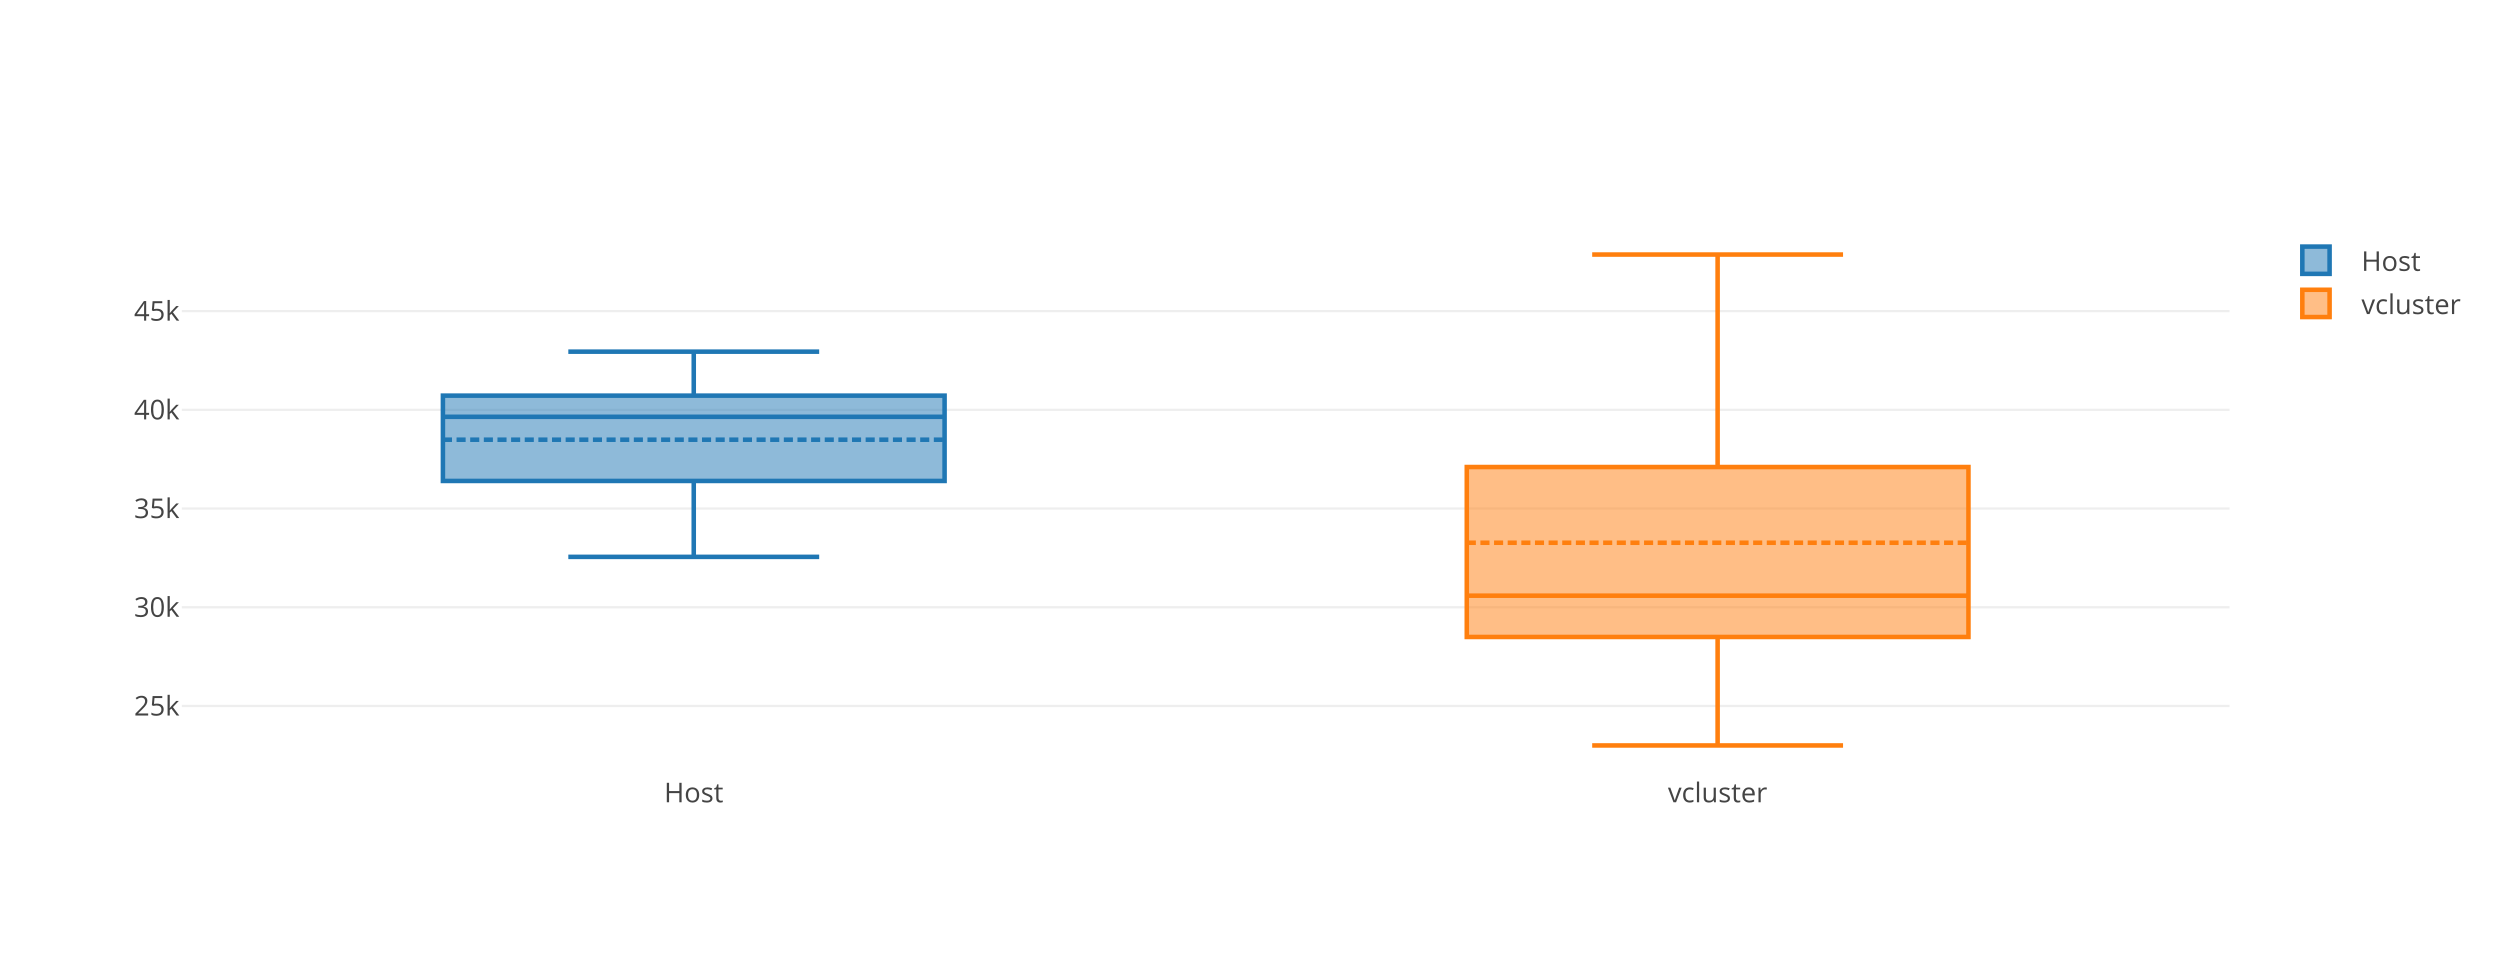
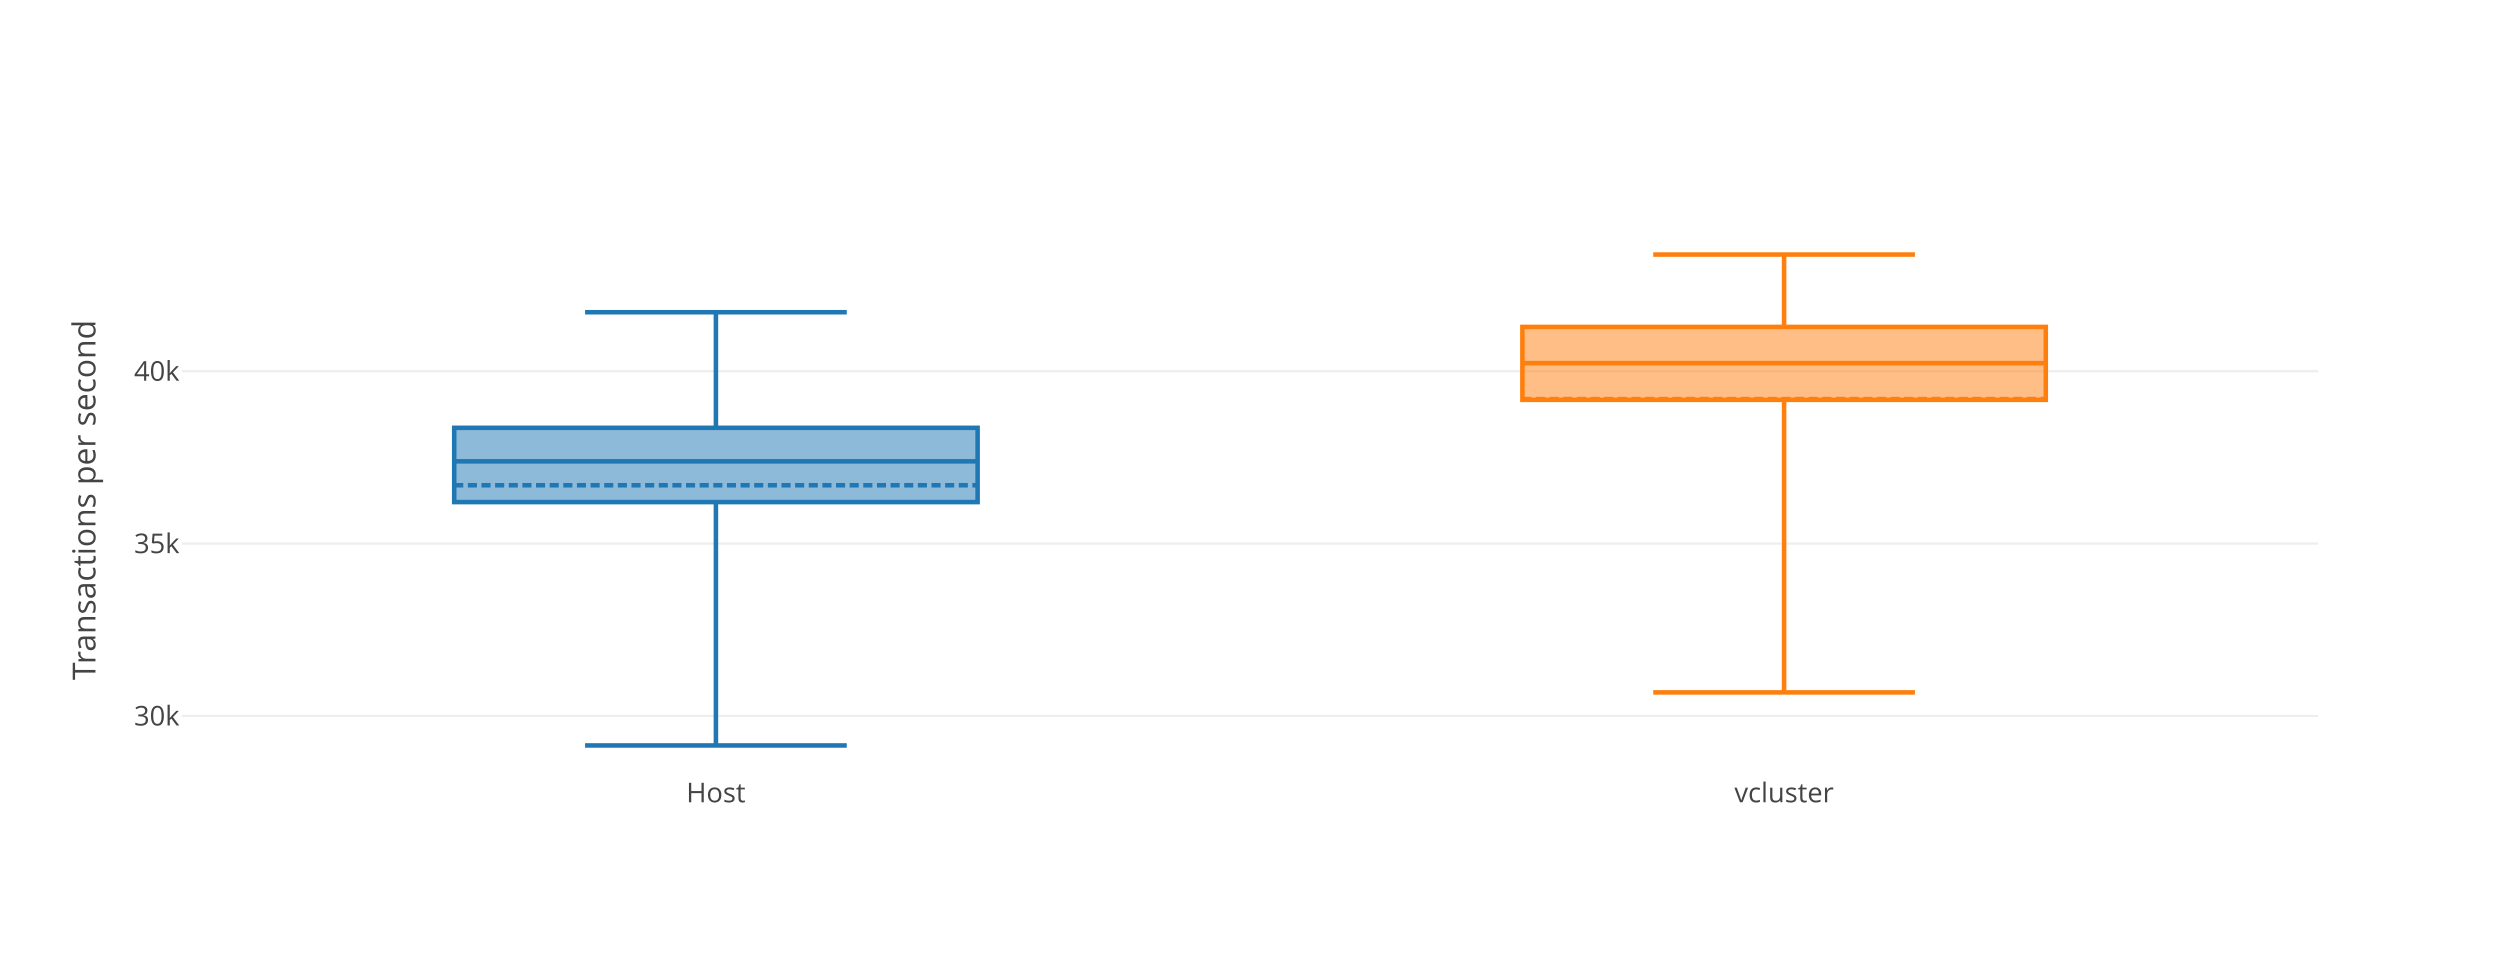
<svg xmlns="http://www.w3.org/2000/svg" class="main-svg" width="1100" height="420" style="" viewBox="0 0 1100 420">
  <rect x="0" y="0" width="1100" height="420" style="fill: rgb(255, 255, 255); fill-opacity: 1;" />
-   <defs id="defs-7c6616">
+   <defs id="defs-01ca2a">
    <g class="clips">
-       <clipPath id="clip7c6616xyplot" class="plotclip">
-         <rect width="901" height="240" />
+       <clipPath id="clip01ca2axyplot" class="plotclip">
+         <rect width="940" height="240" />
      </clipPath>
-       <clipPath class="axesclip" id="clip7c6616x">
-         <rect x="80" y="0" width="901" height="420" />
+       <clipPath class="axesclip" id="clip01ca2ax">
+         <rect x="80" y="0" width="940" height="420" />
      </clipPath>
-       <clipPath class="axesclip" id="clip7c6616y">
+       <clipPath class="axesclip" id="clip01ca2ay">
        <rect x="0" y="100" width="1100" height="240" />
      </clipPath>
-       <clipPath class="axesclip" id="clip7c6616xy">
-         <rect x="80" y="100" width="901" height="240" />
+       <clipPath class="axesclip" id="clip01ca2axy">
+         <rect x="80" y="100" width="940" height="240" />
      </clipPath>
    </g>
    <g class="gradients" />
  </defs>
  <g class="bglayer" />
  <g class="layer-below">
    <g class="imagelayer" />
    <g class="shapelayer" />
  </g>
  <g class="cartesianlayer">
    <g class="subplot xy">
      <g class="layer-subplot">
        <g class="shapelayer" />
        <g class="imagelayer" />
      </g>
      <g class="gridlayer">
        <g class="x" />
        <g class="y">
-           <path class="ygrid crisp" transform="translate(0,310.62)" d="M80,0h901" style="stroke: rgb(238, 238, 238); stroke-opacity: 1; stroke-width: 1px;" />
-           <path class="ygrid crisp" transform="translate(0,267.19)" d="M80,0h901" style="stroke: rgb(238, 238, 238); stroke-opacity: 1; stroke-width: 1px;" />
-           <path class="ygrid crisp" transform="translate(0,223.75)" d="M80,0h901" style="stroke: rgb(238, 238, 238); stroke-opacity: 1; stroke-width: 1px;" />
-           <path class="ygrid crisp" transform="translate(0,180.32)" d="M80,0h901" style="stroke: rgb(238, 238, 238); stroke-opacity: 1; stroke-width: 1px;" />
-           <path class="ygrid crisp" transform="translate(0,136.89)" d="M80,0h901" style="stroke: rgb(238, 238, 238); stroke-opacity: 1; stroke-width: 1px;" />
+           <path class="ygrid crisp" transform="translate(0,315.01)" d="M80,0h940" style="stroke: rgb(238, 238, 238); stroke-opacity: 1; stroke-width: 1px;" />
+           <path class="ygrid crisp" transform="translate(0,239.17)" d="M80,0h940" style="stroke: rgb(238, 238, 238); stroke-opacity: 1; stroke-width: 1px;" />
+           <path class="ygrid crisp" transform="translate(0,163.33)" d="M80,0h940" style="stroke: rgb(238, 238, 238); stroke-opacity: 1; stroke-width: 1px;" />
        </g>
      </g>
      <g class="zerolinelayer" />
      <path class="xlines-below" />
      <path class="ylines-below" />
      <g class="overlines-below" />
      <g class="xaxislayer-below" />
      <g class="yaxislayer-below" />
      <g class="overaxes-below" />
-       <g class="plot" transform="translate(80,100)" clip-path="url('#clip7c6616xyplot')">
+       <g class="plot" transform="translate(80,100)" clip-path="url('#clip01ca2axyplot')">
        <g class="boxlayer mlayer">
          <g class="trace boxes" style="opacity: 1;">
-             <path class="box" d="M114.88,83.39H335.62M114.88,111.62H335.62V74.08H114.88ZM225.25,111.62V145.02M225.25,74.08V54.73M170.06,145.02H280.44M170.06,54.73H280.44" style="vector-effect: non-scaling-stroke; stroke-width: 2px; stroke: rgb(31, 119, 180); stroke-opacity: 1; fill: rgb(31, 119, 180); fill-opacity: 0.5;" />
-             <path class="mean" d="M114.88,93.47H335.62" style="fill: none; vector-effect: non-scaling-stroke; stroke-width: 2; stroke-dasharray: 4px, 2px; stroke: rgb(31, 119, 180); stroke-opacity: 1;" />
+             <path class="box" d="M119.85,102.99H350.15M119.85,120.92H350.15V88.24H119.85ZM235,120.92V228M235,88.24V37.38M177.43,228H292.58M177.43,37.38H292.58" style="vector-effect: non-scaling-stroke; stroke-width: 2px; stroke: rgb(31, 119, 180); stroke-opacity: 1; fill: rgb(31, 119, 180); fill-opacity: 0.5;" />
+             <path class="mean" d="M119.85,113.51H350.15" style="fill: none; vector-effect: non-scaling-stroke; stroke-width: 2; stroke-dasharray: 4px, 2px; stroke: rgb(31, 119, 180); stroke-opacity: 1;" />
          </g>
          <g class="trace boxes" style="opacity: 1;">
-             <path class="box" d="M565.38,162.1H786.12M565.38,180.27H786.12V105.49H565.38ZM675.75,180.27V228M675.75,105.49V12M620.56,228H730.94M620.56,12H730.94" style="vector-effect: non-scaling-stroke; stroke-width: 2px; stroke: rgb(255, 127, 14); stroke-opacity: 1; fill: rgb(255, 127, 14); fill-opacity: 0.5;" />
-             <path class="mean" d="M565.38,138.81H786.12" style="fill: none; vector-effect: non-scaling-stroke; stroke-width: 2; stroke-dasharray: 4px, 2px; stroke: rgb(255, 127, 14); stroke-opacity: 1;" />
+             <path class="box" d="M589.85,59.79H820.15M589.85,75.93H820.15V43.84H589.85ZM705,75.93V204.65M705,43.84V12M647.42,204.65H762.58M647.42,12H762.58" style="vector-effect: non-scaling-stroke; stroke-width: 2px; stroke: rgb(255, 127, 14); stroke-opacity: 1; fill: rgb(255, 127, 14); fill-opacity: 0.5;" />
+             <path class="mean" d="M589.85,75.6H820.15" style="fill: none; vector-effect: non-scaling-stroke; stroke-width: 2; stroke-dasharray: 4px, 2px; stroke: rgb(255, 127, 14); stroke-opacity: 1;" />
          </g>
        </g>
      </g>
      <g class="overplot" />
      <path class="xlines-above crisp" d="M0,0" style="fill: none;" />
      <path class="ylines-above crisp" d="M0,0" style="fill: none;" />
      <g class="overlines-above" />
      <g class="xaxislayer-above">
        <g class="xtick">
-           <text text-anchor="middle" x="0" y="353" transform="translate(305.25,0)" style="font-family: 'Open Sans', verdana, arial, sans-serif; font-size: 12px; fill: rgb(68, 68, 68); fill-opacity: 1; white-space: pre;">Host</text>
+           <text text-anchor="middle" x="0" y="353" transform="translate(315,0)" style="font-family: 'Open Sans', verdana, arial, sans-serif; font-size: 12px; fill: rgb(68, 68, 68); fill-opacity: 1; white-space: pre;">Host</text>
        </g>
        <g class="xtick">
-           <text text-anchor="middle" x="0" y="353" transform="translate(755.75,0)" style="font-family: 'Open Sans', verdana, arial, sans-serif; font-size: 12px; fill: rgb(68, 68, 68); fill-opacity: 1; white-space: pre;">vcluster</text>
+           <text text-anchor="middle" x="0" y="353" transform="translate(785,0)" style="font-family: 'Open Sans', verdana, arial, sans-serif; font-size: 12px; fill: rgb(68, 68, 68); fill-opacity: 1; white-space: pre;">vcluster</text>
        </g>
      </g>
      <g class="yaxislayer-above">
        <g class="ytick">
-           <text text-anchor="end" x="79" y="4.2" transform="translate(0,310.62)" style="font-family: 'Open Sans', verdana, arial, sans-serif; font-size: 12px; fill: rgb(68, 68, 68); fill-opacity: 1; white-space: pre;">25k</text>
+           <text text-anchor="end" x="79" y="4.2" transform="translate(0,315.01)" style="font-family: 'Open Sans', verdana, arial, sans-serif; font-size: 12px; fill: rgb(68, 68, 68); fill-opacity: 1; white-space: pre;">30k</text>
        </g>
        <g class="ytick">
-           <text text-anchor="end" x="79" y="4.2" transform="translate(0,267.19)" style="font-family: 'Open Sans', verdana, arial, sans-serif; font-size: 12px; fill: rgb(68, 68, 68); fill-opacity: 1; white-space: pre;">30k</text>
+           <text text-anchor="end" x="79" y="4.2" transform="translate(0,239.17)" style="font-family: 'Open Sans', verdana, arial, sans-serif; font-size: 12px; fill: rgb(68, 68, 68); fill-opacity: 1; white-space: pre;">35k</text>
        </g>
        <g class="ytick">
-           <text text-anchor="end" x="79" y="4.2" transform="translate(0,223.75)" style="font-family: 'Open Sans', verdana, arial, sans-serif; font-size: 12px; fill: rgb(68, 68, 68); fill-opacity: 1; white-space: pre;">35k</text>
-         </g>
-         <g class="ytick">
-           <text text-anchor="end" x="79" y="4.2" transform="translate(0,180.32)" style="font-family: 'Open Sans', verdana, arial, sans-serif; font-size: 12px; fill: rgb(68, 68, 68); fill-opacity: 1; white-space: pre;">40k</text>
-         </g>
-         <g class="ytick">
-           <text text-anchor="end" x="79" y="4.2" transform="translate(0,136.89)" style="font-family: 'Open Sans', verdana, arial, sans-serif; font-size: 12px; fill: rgb(68, 68, 68); fill-opacity: 1; white-space: pre;">45k</text>
+           <text text-anchor="end" x="79" y="4.2" transform="translate(0,163.33)" style="font-family: 'Open Sans', verdana, arial, sans-serif; font-size: 12px; fill: rgb(68, 68, 68); fill-opacity: 1; white-space: pre;">40k</text>
        </g>
      </g>
      <g class="overaxes-above" />
    </g>
  </g>
  <g class="polarlayer" />
  <g class="ternarylayer" />
  <g class="geolayer" />
  <g class="funnelarealayer" />
  <g class="pielayer" />
  <g class="treemaplayer" />
  <g class="sunburstlayer" />
  <g class="glimages" />
-   <defs id="topdefs-7c6616">
+   <defs id="topdefs-01ca2a">
    <g class="clips" />
-     <clipPath id="legend7c6616">
-       <rect width="89" height="48" x="0" y="0" />
-     </clipPath>
  </defs>
  <g class="layer-above">
    <g class="imagelayer" />
    <g class="shapelayer" />
  </g>
  <g class="infolayer">
-     <g class="legend" pointer-events="all" transform="translate(999.02,100)">
-       <rect class="bg" shape-rendering="crispEdges" style="stroke: rgb(68, 68, 68); stroke-opacity: 1; fill: rgb(255, 255, 255); fill-opacity: 1; stroke-width: 0px;" width="89" height="48" x="0" y="0" />
-       <g class="scrollbox" transform="" clip-path="url('#legend7c6616')">
-         <g class="groups">
-           <g class="traces" transform="translate(0,14.5)" style="opacity: 1;">
-             <text class="legendtext" text-anchor="start" x="40" y="4.68" style="font-family: 'Open Sans', verdana, arial, sans-serif; font-size: 12px; fill: rgb(68, 68, 68); fill-opacity: 1; white-space: pre;">Host</text>
-             <g class="layers" style="opacity: 1;">
-               <g class="legendfill" />
-               <g class="legendlines" />
-               <g class="legendsymbols">
-                 <g class="legendpoints">
-                   <path class="legendbox" d="M6,6H-6V-6H6Z" transform="translate(20,0)" style="stroke-width: 2px; fill: rgb(31, 119, 180); fill-opacity: 0.5; stroke: rgb(31, 119, 180); stroke-opacity: 1;" />
-                 </g>
-               </g>
-             </g>
-             <rect class="legendtoggle" x="0" y="-9.5" width="84" height="19" style="fill: rgb(0, 0, 0); fill-opacity: 0;" />
-           </g>
-           <g class="traces" transform="translate(0,33.5)" style="opacity: 1;">
-             <text class="legendtext" text-anchor="start" x="40" y="4.68" style="font-family: 'Open Sans', verdana, arial, sans-serif; font-size: 12px; fill: rgb(68, 68, 68); fill-opacity: 1; white-space: pre;">vcluster</text>
-             <g class="layers" style="opacity: 1;">
-               <g class="legendfill" />
-               <g class="legendlines" />
-               <g class="legendsymbols">
-                 <g class="legendpoints">
-                   <path class="legendbox" d="M6,6H-6V-6H6Z" transform="translate(20,0)" style="stroke-width: 2px; fill: rgb(255, 127, 14); fill-opacity: 0.5; stroke: rgb(255, 127, 14); stroke-opacity: 1;" />
-                 </g>
-               </g>
-             </g>
-             <rect class="legendtoggle" x="0" y="-9.5" width="84" height="19" style="fill: rgb(0, 0, 0); fill-opacity: 0;" />
-           </g>
-         </g>
-       </g>
-       <rect class="scrollbar" rx="20" ry="3" width="0" height="0" style="fill: rgb(128, 139, 164); fill-opacity: 1;" x="0" y="0" />
-     </g>
    <g class="g-gtitle" />
    <g class="g-xtitle" />
-     <g class="g-ytitle" />
+     <g class="g-ytitle">
+       <text class="ytitle" transform="rotate(-90,42,220)" x="42" y="220" text-anchor="middle" style="font-family: 'Open Sans', verdana, arial, sans-serif; font-size: 14px; fill: rgb(68, 68, 68); opacity: 1; font-weight: normal; white-space: pre;">Transactions per second</text>
+     </g>
  </g>
</svg>
